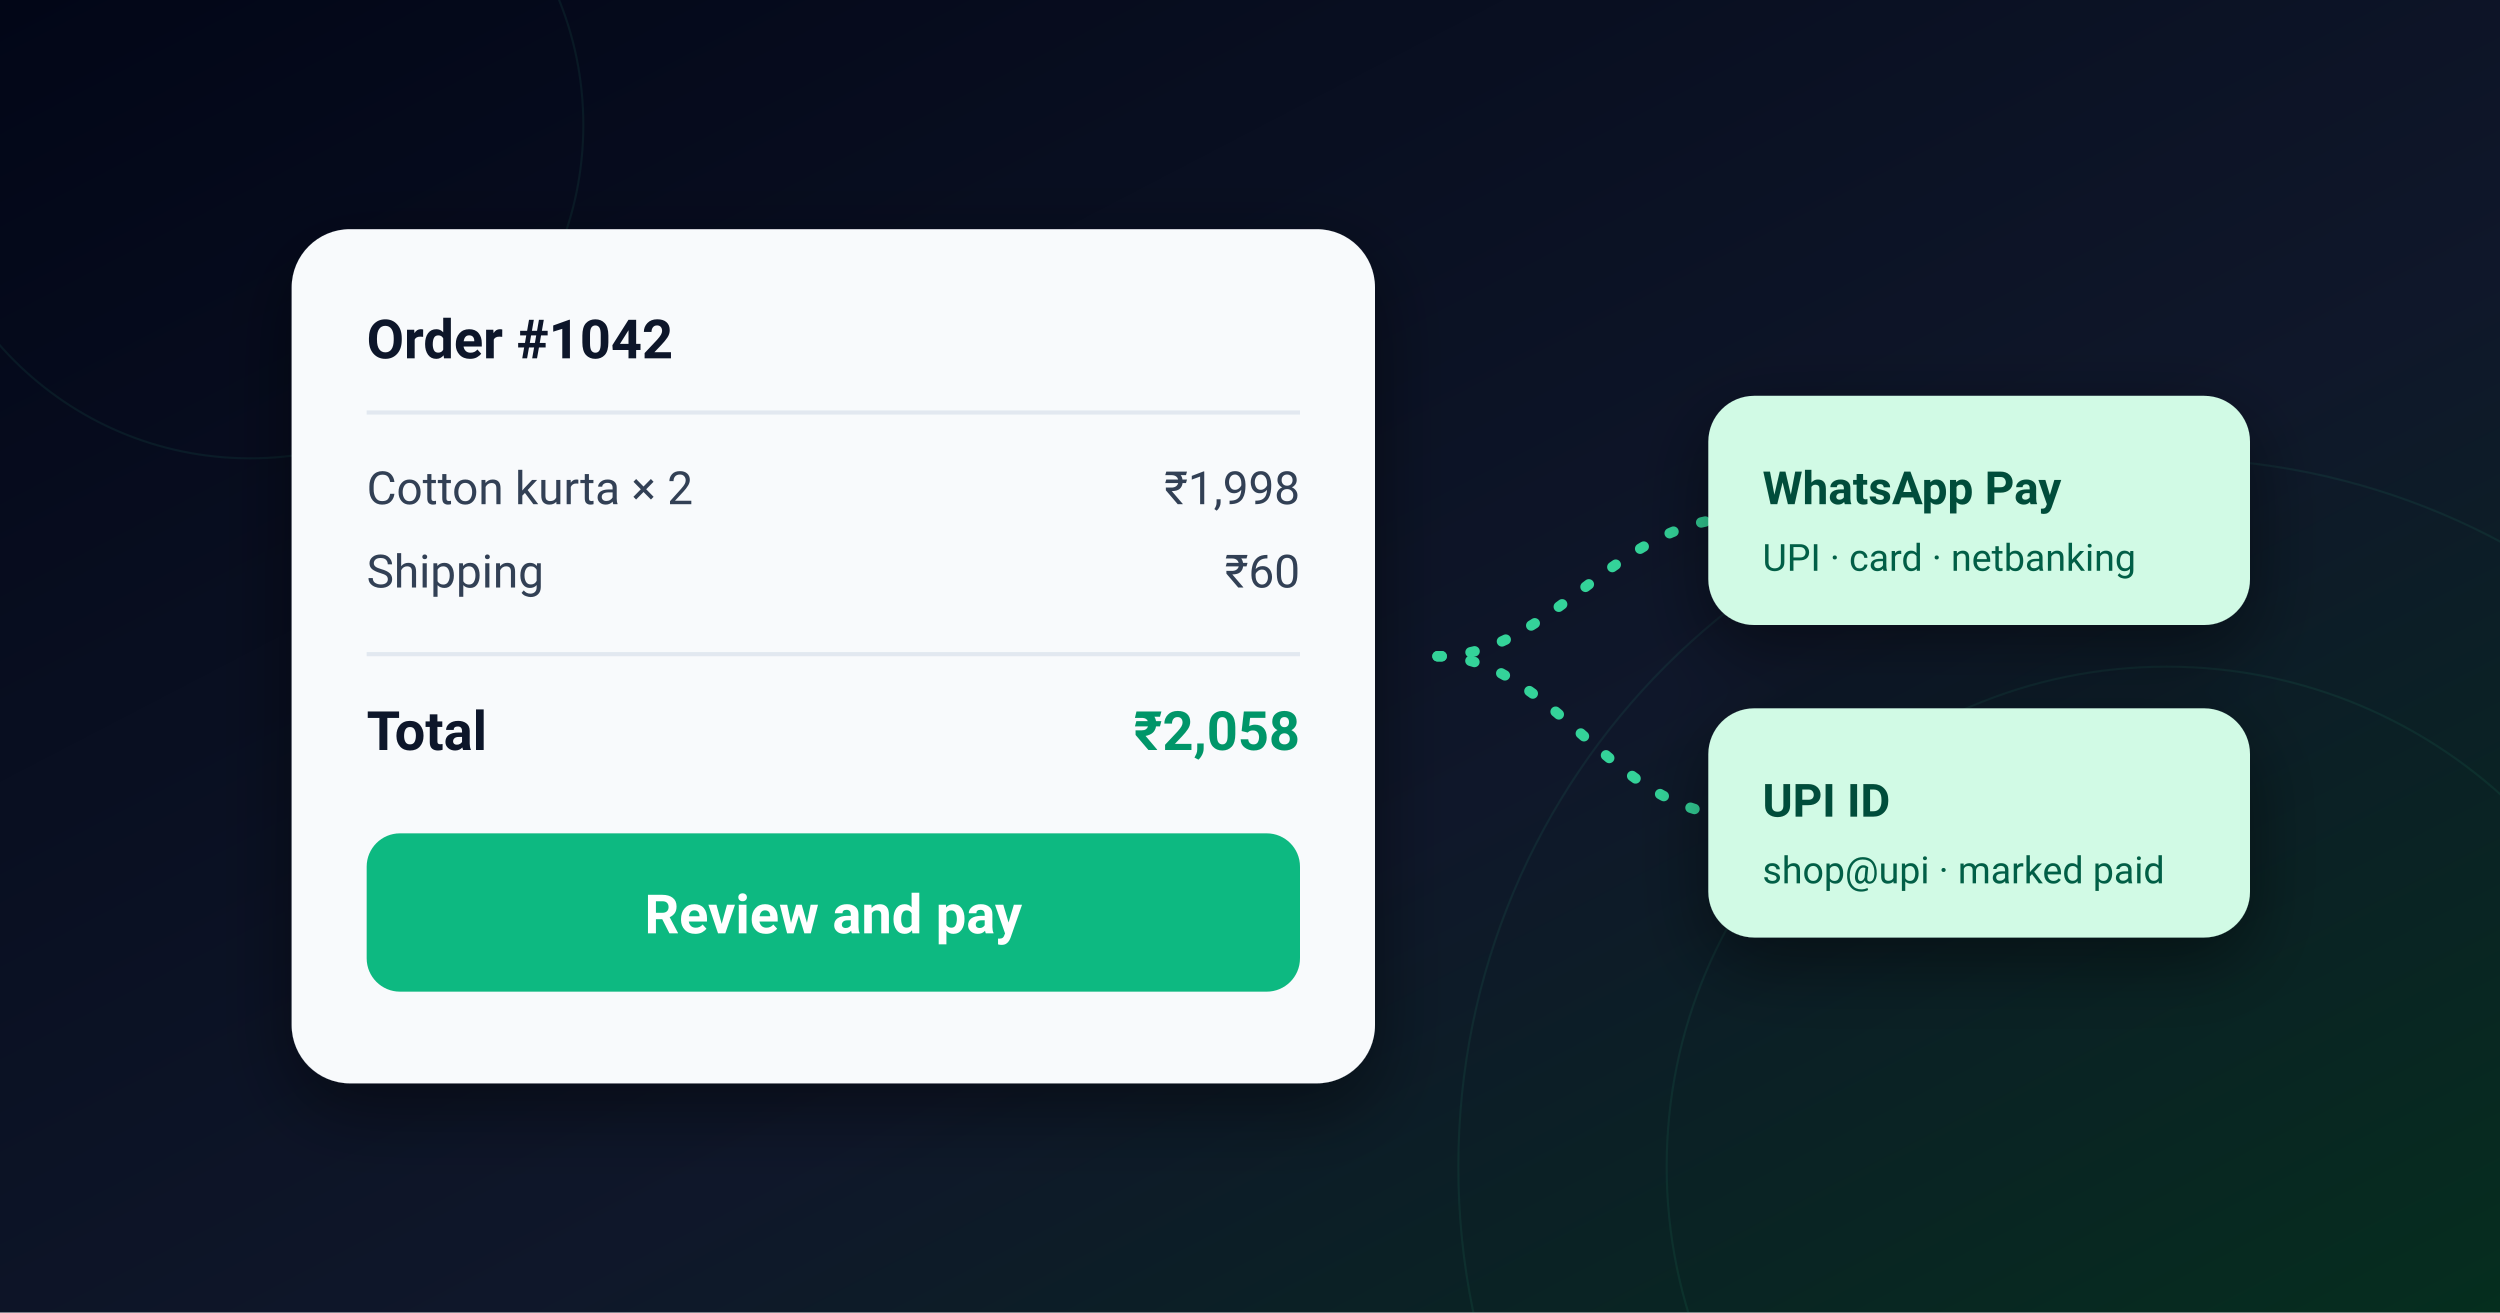
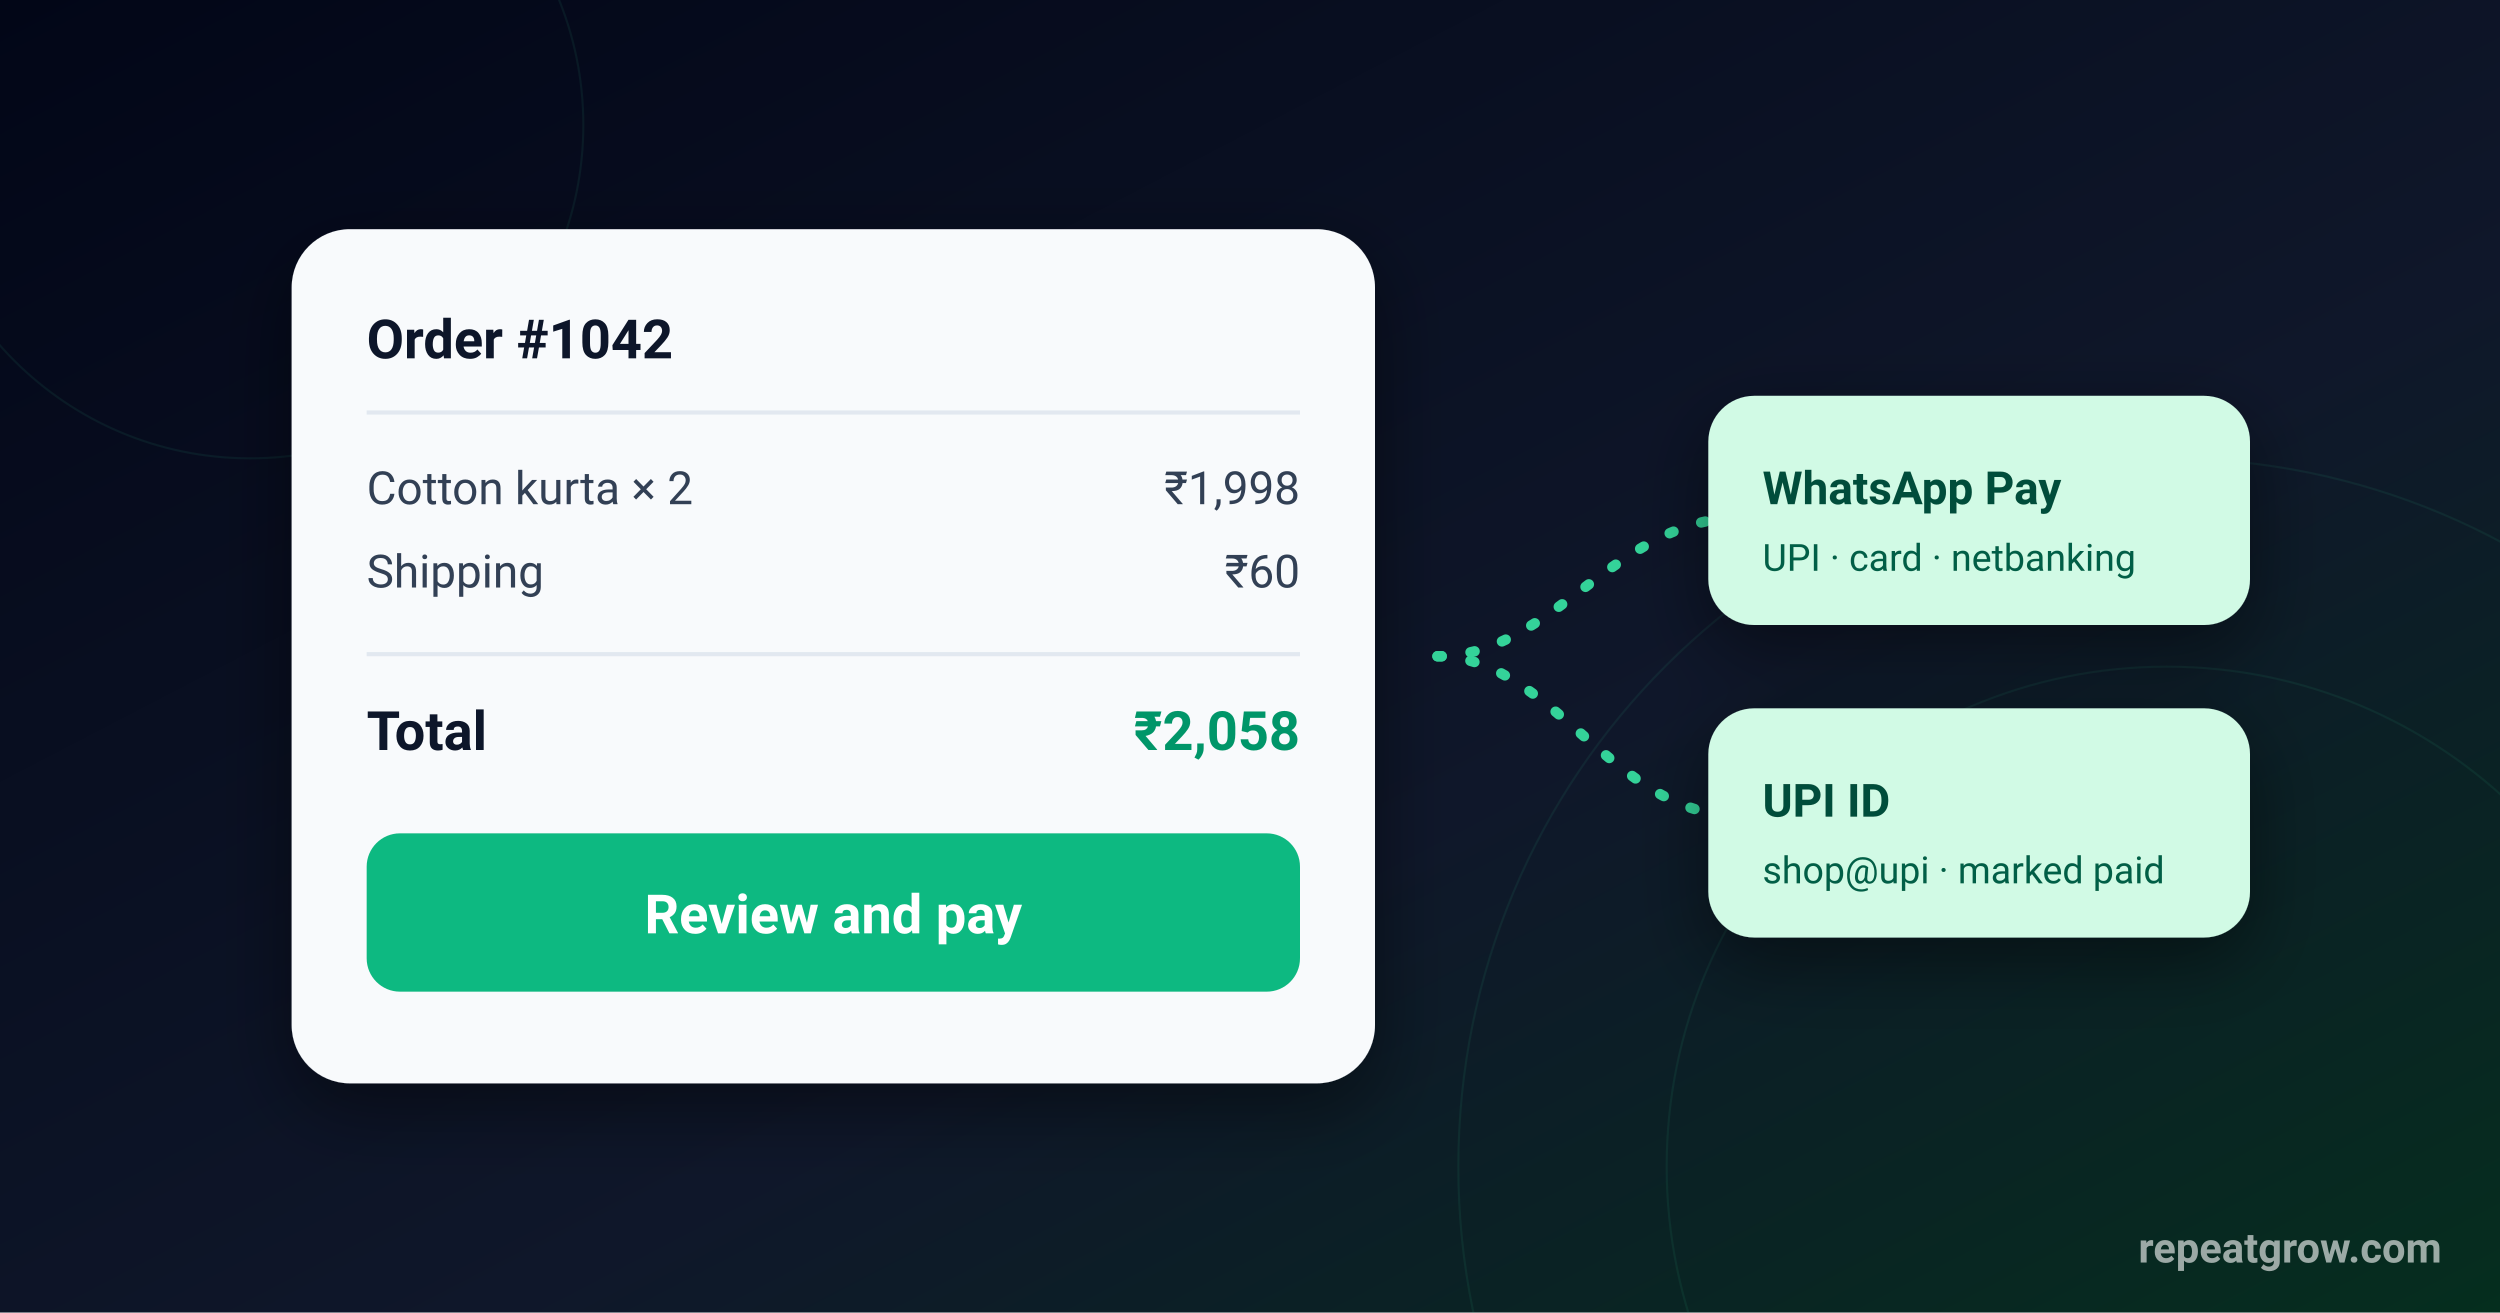
<svg xmlns="http://www.w3.org/2000/svg" viewBox="0 0 1200 630" width="1200" height="630" role="img" aria-labelledby="t">
  <defs>
    <linearGradient id="bg" x1="0" y1="0" x2="1" y2="1">
      <stop offset="0" stop-color="#020617" />
      <stop offset="0.6" stop-color="#0f172a" />
      <stop offset="1" stop-color="#052e1e" />
    </linearGradient>
    <filter id="soft" x="-20%" y="-20%" width="140%" height="140%">
      <feDropShadow dx="0" dy="12" stdDeviation="18" flood-color="#000" flood-opacity="0.45" />
    </filter>
  </defs>
  <rect width="1200" height="630" fill="url(#bg)" />
  <g opacity="0.08" stroke="#34d399" fill="none">
    <circle cx="1040" cy="560" r="240" />
    <circle cx="1040" cy="560" r="340" />
    <circle cx="120" cy="60" r="160" />
  </g>
  <g transform="translate(140 110)" filter="url(#soft)" font-family="Segoe UI, Roboto, Helvetica, Arial, sans-serif">
    <rect width="520" height="410" rx="28" fill="#f8fafc" />
    <text x="36" y="62" font-size="26" font-weight="700" fill="#0f172a">Order #1042</text>
    <line x1="36" y1="88" x2="484" y2="88" stroke="#e2e8f0" stroke-width="2" />
    <text x="36" y="132" font-size="22" fill="#334155">Cotton kurta × 2</text>
    <text x="484" y="132" text-anchor="end" font-size="22" fill="#334155">₹1,998</text>
    <text x="36" y="172" font-size="22" fill="#334155">Shipping</text>
    <text x="484" y="172" text-anchor="end" font-size="22" fill="#334155">₹60</text>
    <line x1="36" y1="204" x2="484" y2="204" stroke="#e2e8f0" stroke-width="2" />
    <text x="36" y="250" font-size="26" font-weight="700" fill="#0f172a">Total</text>
    <text x="484" y="250" text-anchor="end" font-size="26" font-weight="700" fill="#059669">₹2,058</text>
    <rect x="36" y="290" width="448" height="76" rx="16" fill="#10b981" />
    <text x="260" y="338" text-anchor="middle" font-size="26" font-weight="700" fill="#ffffff">Review and pay</text>
  </g>
  <path d="M690 315 C 740 315, 770 260, 820 250" stroke="#34d399" stroke-width="5" fill="none" stroke-dasharray="2 14" stroke-linecap="round" />
  <path d="M690 315 C 740 315, 770 380, 820 390" stroke="#34d399" stroke-width="5" fill="none" stroke-dasharray="2 14" stroke-linecap="round" />
  <g font-family="Segoe UI, Roboto, Helvetica, Arial, sans-serif" filter="url(#soft)">
    <g transform="translate(820 190)">
      <rect width="260" height="110" rx="22" fill="#d1fae5" />
      <text x="26" y="52" font-size="22" font-weight="700" fill="#064e3b">WhatsApp Pay</text>
      <text x="26" y="84" font-size="18" fill="#065f46">UPI · card · netbanking</text>
    </g>
    <g transform="translate(820 340)">
      <rect width="260" height="110" rx="22" fill="#d1fae5" />
      <text x="26" y="52" font-size="22" font-weight="700" fill="#064e3b">UPI ID</text>
      <text x="26" y="84" font-size="18" fill="#065f46">shop@upi · marked paid</text>
    </g>
  </g>
+   <text id="rg-brand" x="1172" y="606" text-anchor="end" font-family="Segoe UI, Roboto, Helvetica, Arial, sans-serif" font-size="20" font-weight="600" fill="#ffffff" fill-opacity="0.6">repeatgrow.com</text>
</svg>
